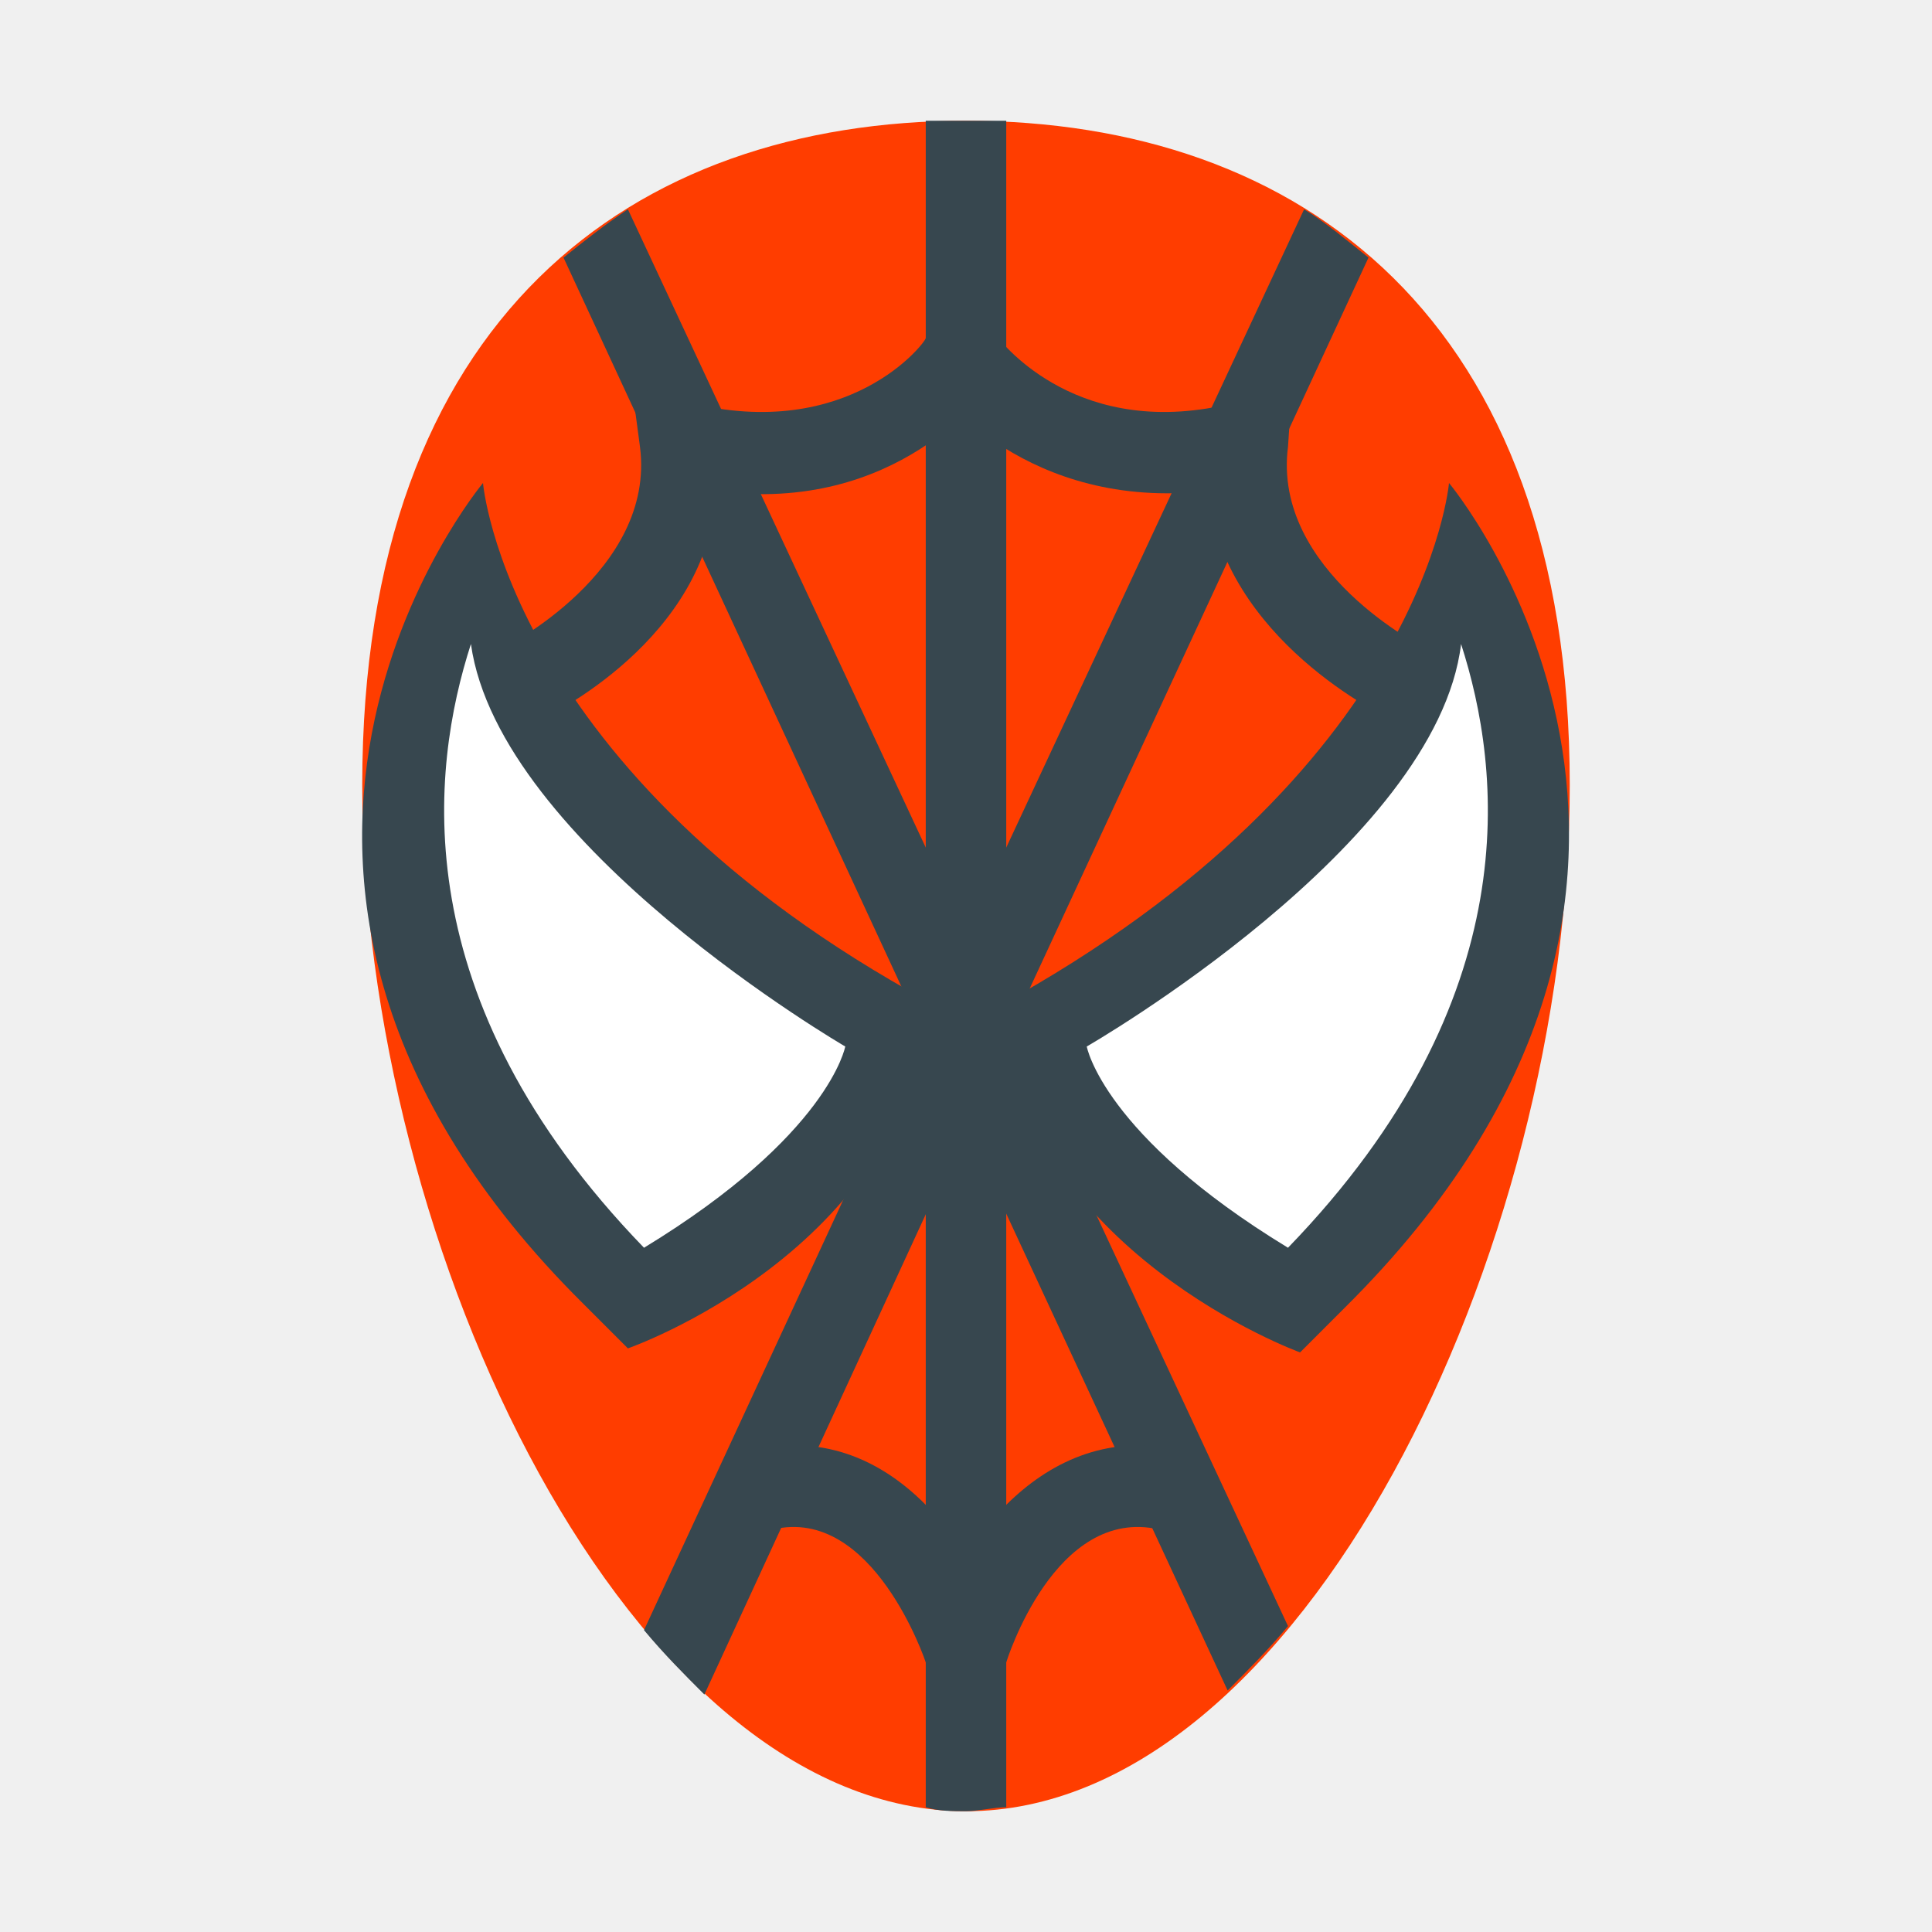
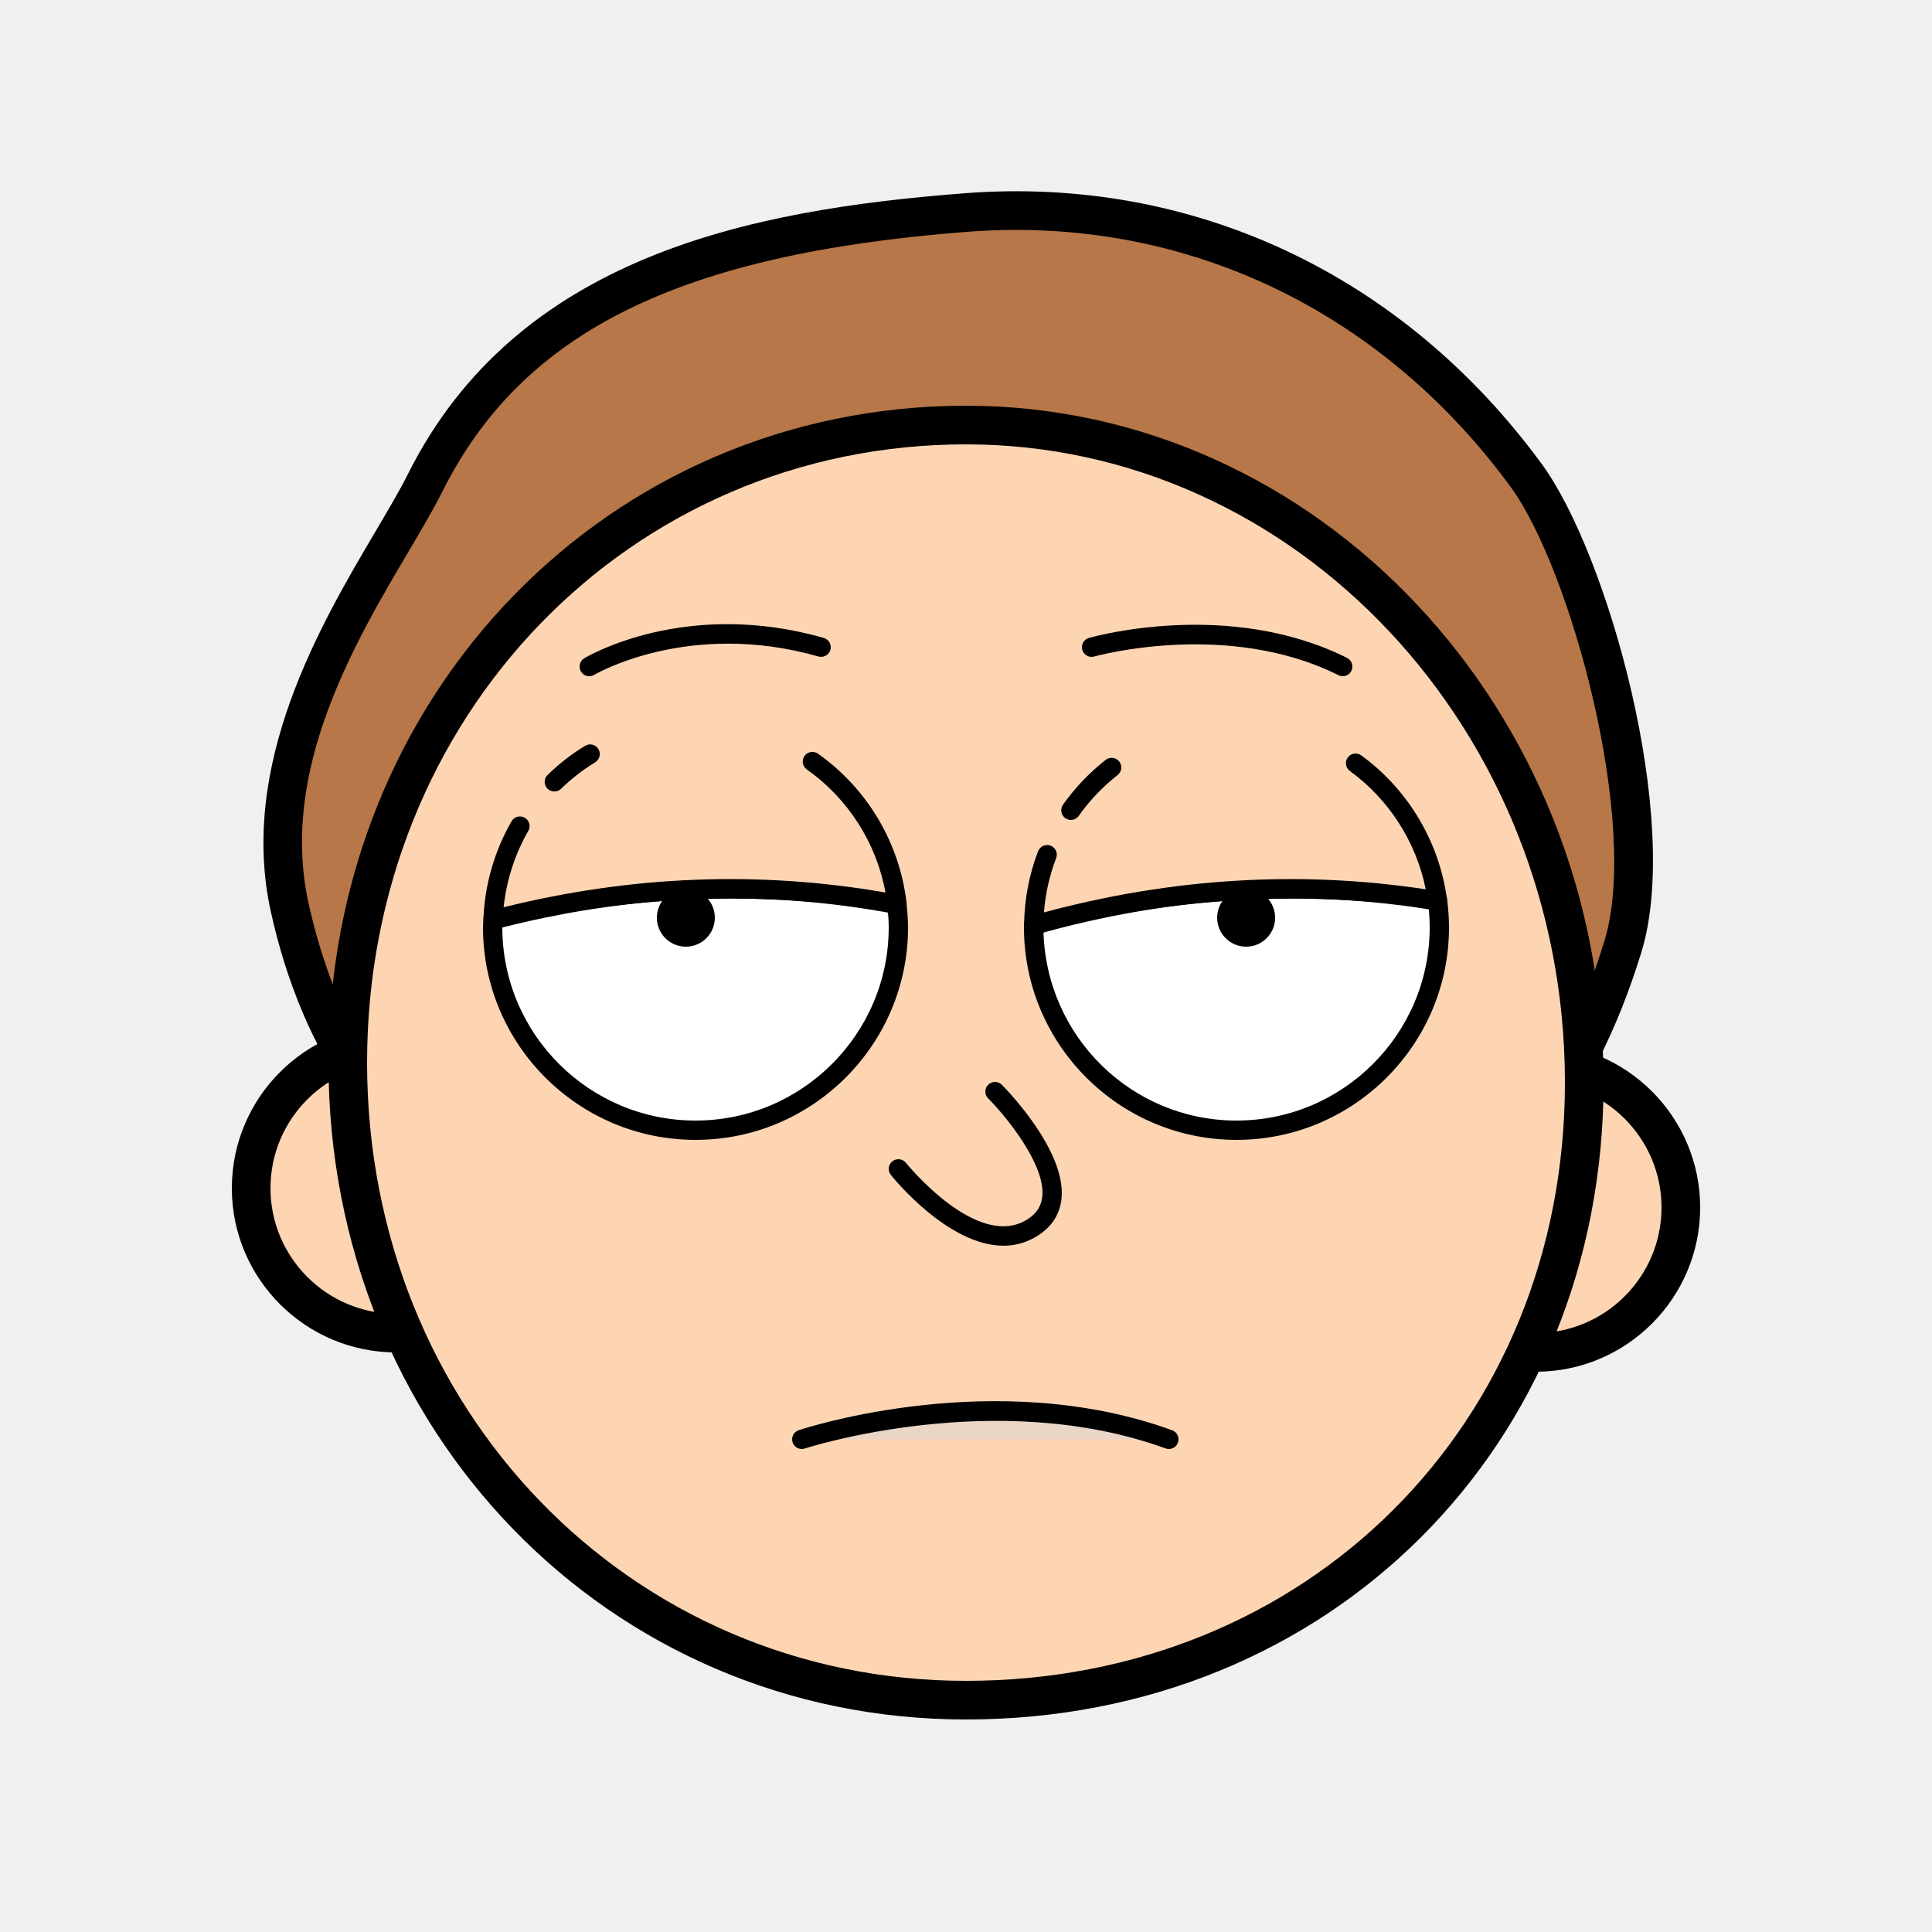
- <svg xmlns="http://www.w3.org/2000/svg" viewBox="0 0 48 48" width="96px" height="96px">
-   <path fill="#FF3D00" d="M24,3C15.7,3,9,7.9,9,19.5S15.7,45,24,45s15-13.9,15-25.5S32.3,3,24,3z" />
-   <path fill="#37474F" d="M36 12c0 0-.6 7.2-11.2 13 .6 6.1 7.5 8.6 7.5 8.6l1.1-1.1C44.2 21.8 36 12 36 12zM14.5 32.4l1.1 1.1c0 0 6.9-2.4 7.5-8.6C12.6 19.2 12 12 12 12S3.8 21.8 14.5 32.4z" />
-   <path fill="#37474F" d="M25.1,25.6L34,6.4c-0.5-0.4-1.1-0.9-1.6-1.2l-8.4,18l-8.4-18c-0.6,0.4-1.1,0.8-1.6,1.2l8.9,19.2L16,40.5c0.5,0.6,1,1.1,1.5,1.6L24,28L30.5,42c0.5-0.5,1-1,1.5-1.6L25.1,25.6z" />
-   <path fill="#37474F" d="M13.4,17.9l-0.9-1.8c0,0,3.8-1.9,3.4-5l-0.2-1.5l1.4,0.4c4,1,5.9-1.5,5.9-1.6l1.6,1.2c-0.1,0.1-2.3,3.2-6.8,2.6C17.6,15.9,13.6,17.8,13.4,17.9z" />
-   <path fill="#37474F" d="M34.6,17.9c-0.2-0.1-4.2-2-4.6-5.7c-4.5,0.5-6.7-2.5-6.8-2.6l1.6-1.2c0.1,0.1,2,2.6,5.9,1.6l1.4-0.4L32,11.1c-0.4,3.1,3.4,5,3.4,5L34.6,17.9z" />
-   <path fill="#37474F" d="M25,44.9c-0.3,0-0.7,0.1-1,0.1s-0.7,0-1-0.1V3c0.3,0,0.7,0,1,0s0.7,0,1,0V44.9z" />
-   <path fill="#37474F" d="M23,41.3c0,0-1.3-3.9-3.8-3.3l-0.4-2c3.5-0.7,5.5,2.7,6.2,4.7L23,41.3z" />
-   <path fill="#37474F" d="M25,41.3L23,40.7c0.6-1.9,2.7-5.4,6.2-4.7l-0.4,2C26.2,37.4,25,41.3,25,41.3z" />
-   <path fill="#FFF" d="M27,26c0,0,8.7-5,9.3-10c1,3.1,1.7,8.8-4.3,15C27.4,28.2,27,26,27,26z M16,31c-6-6.2-5.3-11.9-4.3-15c0.7,5,9.3,10,9.3,10S20.6,28.2,16,31z" />
+ <svg xmlns="http://www.w3.org/2000/svg" viewBox="0 0 100 100" width="400px" height="400px">
+   <circle cx="20.5" cy="61.5" r="7.5" fill="#fed5b3" />
+   <path d="M20.5,70c-4.687,0-8.5-3.813-8.5-8.5s3.813-8.5,8.5-8.5s8.5,3.813,8.5,8.5S25.187,70,20.5,70z M20.5,55 c-3.584,0-6.5,2.916-6.5,6.5s2.916,6.5,6.5,6.5s6.5-2.916,6.5-6.5S24.084,55,20.5,55z" />
+   <circle cx="79.5" cy="62.5" r="7.5" fill="#fed5b3" />
+   <path d="M79.5,71c-4.687,0-8.5-3.813-8.5-8.5s3.813-8.5,8.5-8.5s8.5,3.813,8.5,8.5S84.187,71,79.5,71z M79.5,56 c-3.584,0-6.5,2.916-6.5,6.5s2.916,6.5,6.5,6.5s6.5-2.916,6.5-6.5S83.084,56,79.5,56z" />
+   <path fill="#b77748" d="M84,49c-4.629,15.044-15.222,19-34,19s-31.585-5.635-35-21c-2-9,4.741-17.483,7-22 c5-10,15.403-13.031,28-14c13-1,23.014,5.444,28.994,13.607C82.169,28.941,86,42.5,84,49z" />
+   <path d="M50,69c-20.951,0-32.719-7.125-35.976-21.783c-1.703-7.664,2.583-14.919,5.419-19.721c0.668-1.132,1.246-2.11,1.663-2.943 c5.651-11.303,17.739-13.698,28.818-14.55c11.807-0.911,22.69,4.201,29.877,14.013c3.431,4.684,7.26,18.436,5.155,25.278 C79.906,65.703,67.837,69,50,69z M52.589,11.9c-0.832,0-1.669,0.032-2.512,0.097c-14.913,1.147-23.042,5.169-27.182,13.45 c-0.448,0.896-1.042,1.901-1.729,3.066c-2.836,4.801-6.721,11.377-5.189,18.27C19.042,60.576,29.853,67,50,67 c20.241,0,28.889-4.787,33.044-18.294c1.851-6.013-1.729-19.24-4.856-23.508C71.932,16.658,62.707,11.9,52.589,11.9z" />
+   <path fill="#fed5b3" d="M82,56.03C82,74.256,68.225,88,50,88S18,73.225,18,55s13.775-33,32-33S82,37.805,82,56.03z" />
+   <path d="M50,89c-18.505,0-33-14.935-33-34s14.495-34,33-34c18.196,0,33,15.714,33,35.03C83,74.826,68.813,89,50,89z M50,23 c-17.383,0-31,14.056-31,32c0,17.944,13.617,32,31,32c17.673,0,31-13.314,31-30.97C81,37.817,67.094,23,50,23z" />
+   <path fill="#fff" d="M25.536,47.496C25.528,47.665,25.5,47.829,25.5,48c0,5.799,4.701,10.5,10.5,10.5 S46.5,53.799,46.5,48c0-0.431-0.039-0.851-0.091-1.268C39.489,45.552,32.531,45.816,25.536,47.496z" />
+   <path d="M36,59c-6.065,0-11-4.935-11-11c0-0.117,0.01-0.231,0.021-0.346l0.015-0.183c0.011-0.222,0.167-0.41,0.383-0.462 c7.05-1.692,14.142-1.953,21.074-0.771c0.218,0.037,0.386,0.213,0.412,0.432C46.95,47.03,47,47.506,47,48 C47,54.065,42.065,59,36,59z M26.003,47.899C26.001,47.933,26,47.966,26,48c0,5.514,4.486,10,10,10s10-4.486,10-10 c0-0.291-0.02-0.579-0.045-0.837C39.386,46.094,32.68,46.341,26.003,47.899z" />
+   <path fill="#fff" d="M53.517,47.766C53.515,47.845,53.5,47.921,53.5,48c0,5.799,4.701,10.5,10.5,10.5 S74.5,53.799,74.5,48c0-0.487-0.037-0.964-0.102-1.433C67.475,45.532,60.515,45.939,53.517,47.766z" />
+   <path d="M64,59c-6.065,0-11-4.935-11-11c0-0.06,0.005-0.118,0.011-0.176c0.006-0.223,0.164-0.485,0.38-0.542 c7.046-1.839,14.136-2.247,21.081-1.21c0.219,0.033,0.391,0.206,0.421,0.425C74.964,47.008,75,47.514,75,48 C75,54.065,70.065,59,64,59z M54.008,48.156C54.124,53.637,58.563,58,64,58c5.514,0,10-4.486,10-10 c0-0.323-0.018-0.656-0.053-0.993C67.378,46.075,60.675,46.462,54.008,48.156z" />
+   <path d="M51.939,64.478c-2.858,0-5.686-3.485-5.83-3.665c-0.172-0.216-0.137-0.53,0.078-0.703c0.217-0.172,0.531-0.137,0.703,0.078 c0.038,0.047,3.747,4.619,6.333,2.896c0.441-0.294,0.679-0.672,0.727-1.156c0.168-1.695-1.966-4.237-2.803-5.074 c-0.195-0.195-0.195-0.512,0-0.707s0.512-0.195,0.707,0c0.137,0.137,3.339,3.371,3.091,5.88c-0.078,0.79-0.471,1.426-1.167,1.89 C53.182,64.313,52.56,64.478,51.939,64.478z" />
+   <path fill="#fed5b3" d="M30.545,39.029c-2.916,1.781-4.894,4.948-5.026,8.586c7.009-1.842,13.979-2.12,20.909-0.801 c-0.343-3.053-1.995-5.711-4.381-7.397" />
+   <path fill="#fed5b3" d="M57.538,39.725c-0.858,0.672-1.609,1.475-2.223,2.378c-0.427,0.629-0.788,1.307-1.073,2.023 c-0.463,1.167-0.723,2.437-0.737,3.766c7.005-1.99,13.97-2.418,20.896-1.258c-0.381-2.926-1.963-5.475-4.237-7.131" />
+   <path d="M30.5,35c-0.17,0-0.335-0.086-0.429-0.243c-0.142-0.237-0.065-0.544,0.171-0.686c0.211-0.127,5.268-3.088,12.395-1.052 c0.266,0.076,0.419,0.353,0.344,0.618c-0.076,0.267-0.355,0.416-0.618,0.344c-6.714-1.919-11.558,0.919-11.605,0.948 C30.677,34.977,30.588,35,30.5,35z" />
+   <path fill="#ead6c7" d="M41.5,74.5c0,0,9.958-3.295,19,0" />
+   <path d="M60.5,75c-0.057,0-0.114-0.01-0.171-0.03c-8.77-3.195-18.574-0.027-18.672,0.005c-0.261,0.087-0.545-0.056-0.631-0.317 c-0.087-0.263,0.056-0.545,0.317-0.632c0.414-0.137,10.227-3.313,19.328,0.005c0.26,0.095,0.394,0.382,0.299,0.641 C60.896,74.874,60.704,75,60.5,75z" />
+   <g>
+     <path d="M69.5,35c-0.075,0-0.151-0.017-0.224-0.053c-5.76-2.879-12.571-0.986-12.639-0.966c-0.271,0.075-0.543-0.079-0.618-0.344 c-0.076-0.265,0.077-0.542,0.343-0.618c0.295-0.083,7.257-2.018,13.361,1.034c0.247,0.124,0.347,0.424,0.224,0.671 C69.859,34.899,69.683,35,69.5,35z" />
+   </g>
+   <g>
+     <circle cx="35.5" cy="47.5" r="1.5" />
+   </g>
+   <g>
+     <circle cx="64.5" cy="47.5" r="1.5" />
+   </g>
+   <g>
+     <path d="M25.52,48.116c-0.112,0-0.223-0.038-0.313-0.11c-0.124-0.099-0.193-0.25-0.187-0.408c0.064-1.787,0.569-3.546,1.458-5.089 c0.137-0.239,0.443-0.321,0.683-0.184s0.322,0.443,0.184,0.683c-0.696,1.208-1.132,2.563-1.278,3.953 c6.616-1.645,13.259-1.899,19.766-0.763c-0.467-2.559-1.926-4.854-4.073-6.372c-0.226-0.159-0.279-0.471-0.12-0.697 c0.159-0.225,0.472-0.279,0.697-0.12c2.566,1.814,4.239,4.639,4.589,7.75c0.018,0.158-0.041,0.314-0.157,0.422 s-0.281,0.154-0.433,0.125c-6.801-1.293-13.761-1.026-20.689,0.793C25.604,48.11,25.562,48.116,25.52,48.116z" />
+   </g>
+   <g>
+     <path d="M28.692,40.968c-0.13,0-0.26-0.051-0.358-0.151c-0.192-0.198-0.188-0.515,0.01-0.707c0.588-0.573,1.241-1.08,1.94-1.507 c0.236-0.144,0.544-0.07,0.688,0.166c0.144,0.236,0.07,0.543-0.166,0.688c-0.636,0.388-1.229,0.849-1.765,1.37 C28.944,40.921,28.818,40.968,28.692,40.968z" />
+   </g>
+   <g>
+     <path d="M53.506,48.393c-0.108,0-0.215-0.035-0.304-0.103c-0.125-0.096-0.198-0.245-0.196-0.402 c0.013-1.318,0.257-2.606,0.726-3.829c0.099-0.257,0.39-0.385,0.646-0.288c0.258,0.099,0.387,0.388,0.288,0.646 c-0.346,0.902-0.558,1.845-0.631,2.81c6.607-1.784,13.247-2.187,19.761-1.196c-0.49-2.441-1.896-4.646-3.925-6.124 c-0.224-0.163-0.272-0.476-0.11-0.699c0.162-0.224,0.476-0.271,0.698-0.11c2.435,1.773,4.052,4.496,4.439,7.471 c0.021,0.157-0.035,0.314-0.149,0.424s-0.27,0.157-0.43,0.133c-6.802-1.14-13.758-0.721-20.676,1.246 C53.598,48.386,53.552,48.393,53.506,48.393z" />
+   </g>
+   <g>
+     <path d="M55.429,42.439c-0.101,0-0.201-0.03-0.289-0.092c-0.225-0.159-0.278-0.471-0.119-0.697 c0.619-0.875,1.362-1.655,2.209-2.319c0.218-0.17,0.531-0.132,0.702,0.085c0.17,0.218,0.132,0.532-0.085,0.702 c-0.771,0.604-1.447,1.313-2.01,2.109C55.739,42.366,55.585,42.439,55.429,42.439z" />
+   </g>
</svg>
